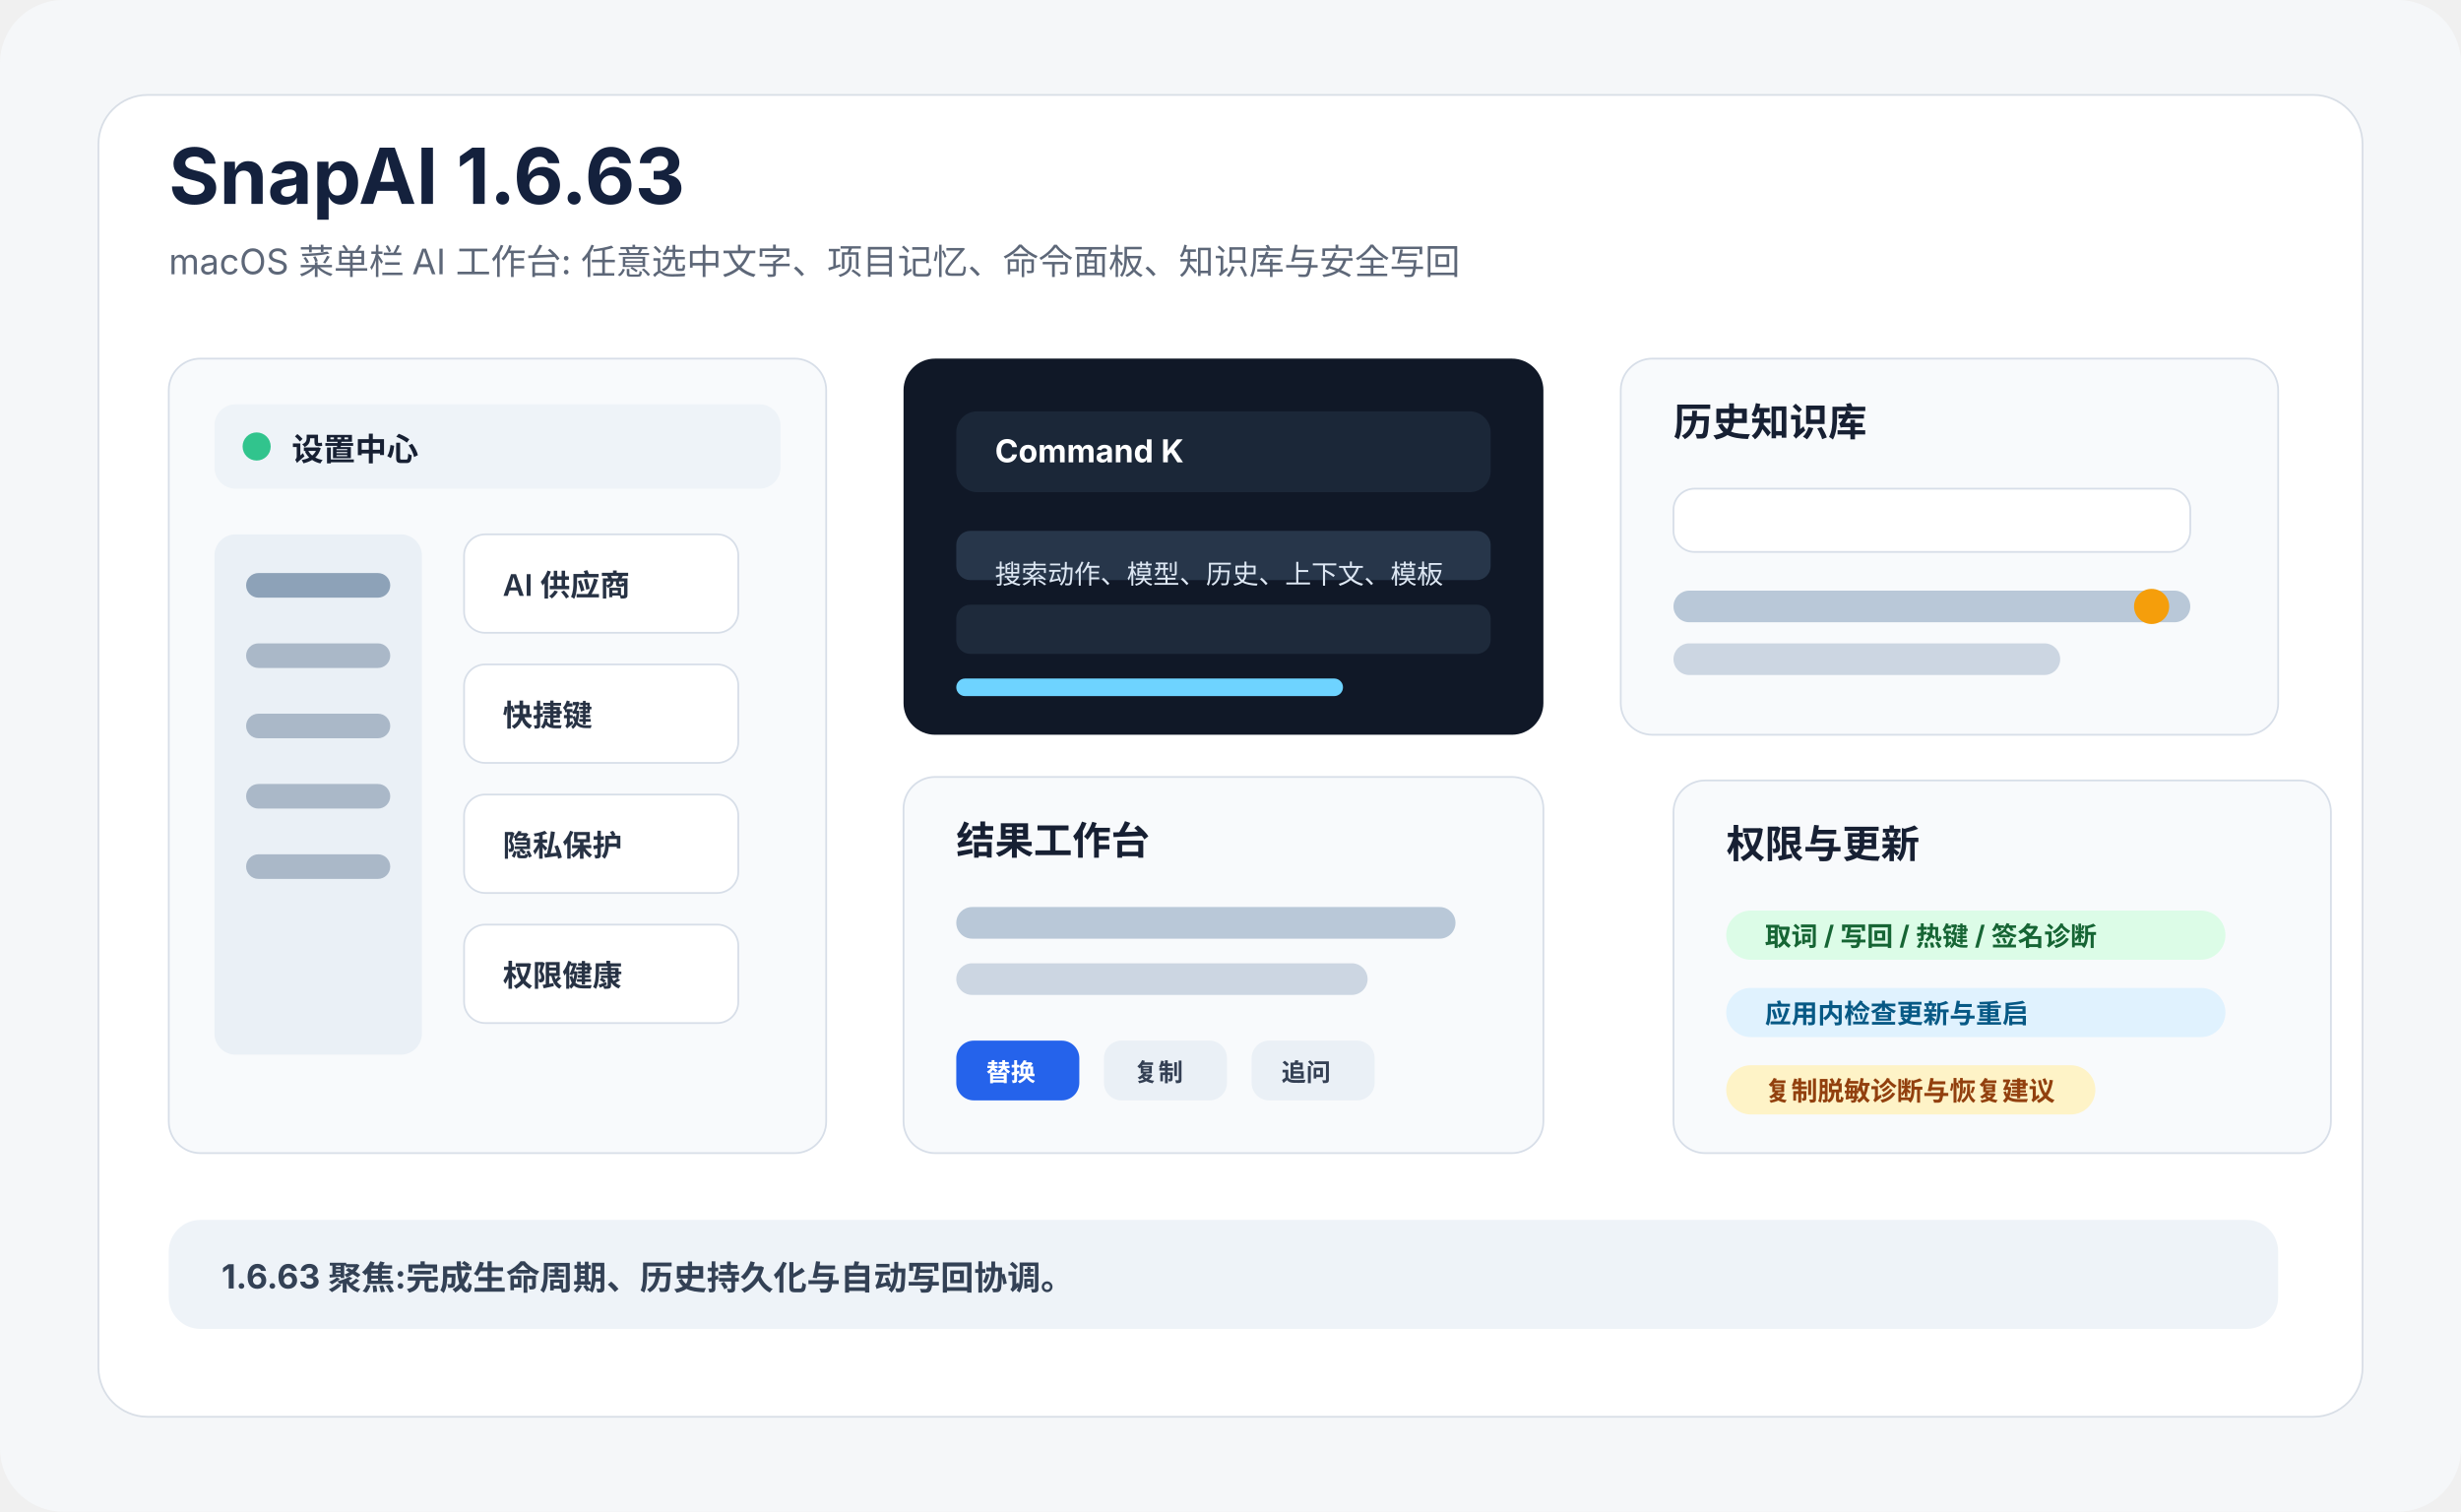
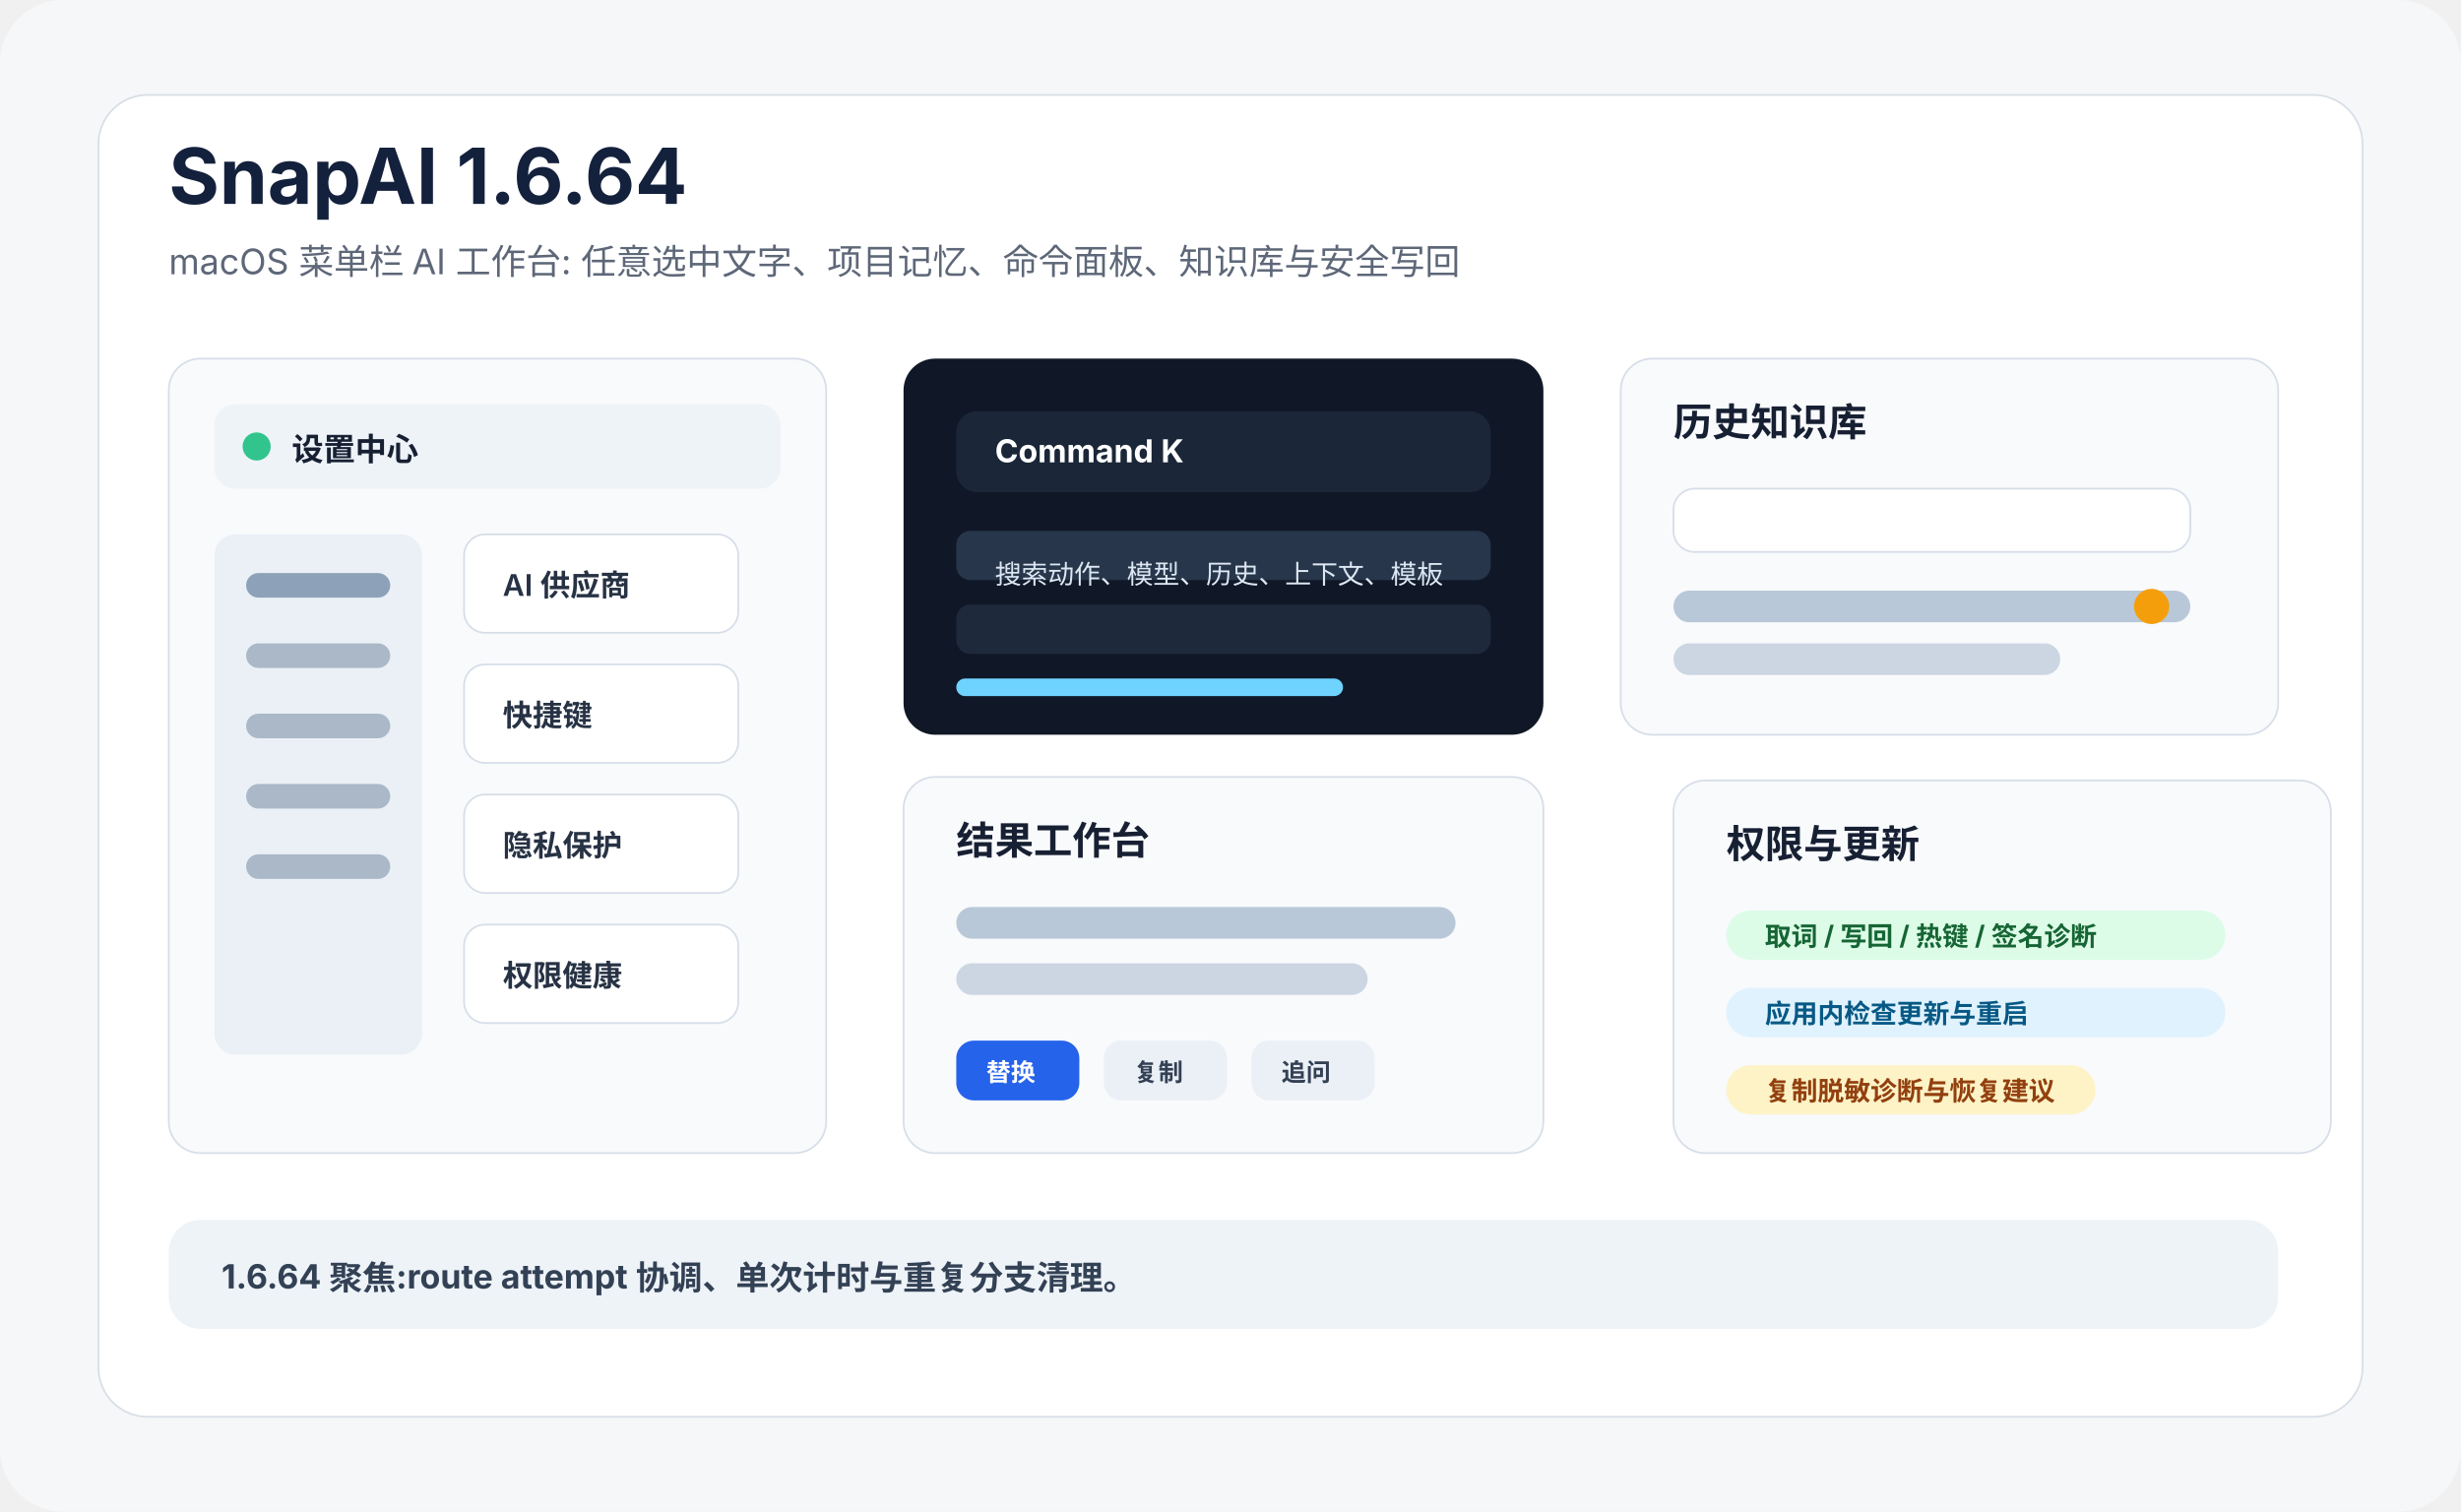
<svg xmlns="http://www.w3.org/2000/svg" width="1400" height="860" viewBox="0 0 1400 860" fill="none">
  <rect width="1400" height="860" rx="36" fill="#F5F7F9" />
  <rect x="56" y="54" width="1288" height="752" rx="28" fill="#FFFFFF" stroke="#D8DEE6" />
-   <text x="96" y="116" fill="#14213D" font-family="-apple-system,BlinkMacSystemFont,Segoe UI,sans-serif" font-size="44" font-weight="700">SnapAI 1.6.63</text>
+   <text x="96" y="116" fill="#14213D" font-family="-apple-system,BlinkMacSystemFont,Segoe UI,sans-serif" font-size="44" font-weight="700">SnapAI 1.6.64</text>
  <text x="96" y="156" fill="#5D6778" font-family="-apple-system,BlinkMacSystemFont,Segoe UI,sans-serif" font-size="20">macOS 菜单栏 AI 工作台: 任意选中文字、项目记忆、命令面板、知识库与安全写回</text>
  <rect x="96" y="204" width="374" height="452" rx="18" fill="#F8FAFC" stroke="#D7DEE8" />
  <rect x="122" y="230" width="322" height="48" rx="12" fill="#EEF3F8" />
  <circle cx="146" cy="254" r="8" fill="#31C48D" />
  <text x="166" y="262" fill="#172033" font-family="-apple-system,BlinkMacSystemFont,Segoe UI,sans-serif" font-size="18" font-weight="650">设置中心</text>
  <rect x="122" y="304" width="118" height="296" rx="12" fill="#EAF0F6" />
  <rect x="140" y="326" width="82" height="14" rx="7" fill="#8DA2B8" />
  <rect x="140" y="366" width="82" height="14" rx="7" fill="#AAB8C8" />
  <rect x="140" y="406" width="82" height="14" rx="7" fill="#AAB8C8" />
  <rect x="140" y="446" width="82" height="14" rx="7" fill="#AAB8C8" />
  <rect x="140" y="486" width="82" height="14" rx="7" fill="#AAB8C8" />
  <rect x="264" y="304" width="156" height="56" rx="12" fill="#FFFFFF" stroke="#D7DEE8" />
  <text x="286" y="339" fill="#273244" font-family="-apple-system,BlinkMacSystemFont,Segoe UI,sans-serif" font-size="17" font-weight="600">AI 供应商</text>
  <rect x="264" y="378" width="156" height="56" rx="12" fill="#FFFFFF" stroke="#D7DEE8" />
  <text x="286" y="413" fill="#273244" font-family="-apple-system,BlinkMacSystemFont,Segoe UI,sans-serif" font-size="17" font-weight="600">快捷键</text>
  <rect x="264" y="452" width="156" height="56" rx="12" fill="#FFFFFF" stroke="#D7DEE8" />
  <text x="286" y="487" fill="#273244" font-family="-apple-system,BlinkMacSystemFont,Segoe UI,sans-serif" font-size="17" font-weight="600">隐私保护</text>
  <rect x="264" y="526" width="156" height="56" rx="12" fill="#FFFFFF" stroke="#D7DEE8" />
  <text x="286" y="561" fill="#273244" font-family="-apple-system,BlinkMacSystemFont,Segoe UI,sans-serif" font-size="17" font-weight="600">权限健康</text>
  <rect x="514" y="204" width="364" height="214" rx="18" fill="#101827" />
  <rect x="544" y="234" width="304" height="46" rx="12" fill="#1B2738" />
  <text x="566" y="263" fill="#FFFFFF" font-family="-apple-system,BlinkMacSystemFont,Segoe UI,sans-serif" font-size="18" font-weight="650">Command K</text>
  <rect x="544" y="302" width="304" height="28" rx="8" fill="#27364A" />
  <rect x="544" y="344" width="304" height="28" rx="8" fill="#1E2A3B" />
  <rect x="544" y="386" width="220" height="10" rx="5" fill="#6ED3FF" />
  <text x="566" y="332" fill="#DDE7F3" font-family="-apple-system,BlinkMacSystemFont,Segoe UI,sans-serif" font-size="15">搜索动作、模型、历史、上下文、模板</text>
  <rect x="514" y="442" width="364" height="214" rx="18" fill="#F8FAFC" stroke="#D7DEE8" />
  <text x="544" y="486" fill="#172033" font-family="-apple-system,BlinkMacSystemFont,Segoe UI,sans-serif" font-size="22" font-weight="700">结果工作台</text>
  <rect x="544" y="516" width="284" height="18" rx="9" fill="#B9C8D8" />
  <rect x="544" y="548" width="234" height="18" rx="9" fill="#CCD6E2" />
  <rect x="544" y="592" width="70" height="34" rx="10" fill="#2563EB" />
  <rect x="628" y="592" width="70" height="34" rx="10" fill="#EAF0F6" />
  <rect x="712" y="592" width="70" height="34" rx="10" fill="#EAF0F6" />
  <text x="561" y="615" fill="#FFFFFF" font-family="-apple-system,BlinkMacSystemFont,Segoe UI,sans-serif" font-size="14" font-weight="700">替换</text>
  <text x="645" y="615" fill="#344054" font-family="-apple-system,BlinkMacSystemFont,Segoe UI,sans-serif" font-size="14" font-weight="700">复制</text>
  <text x="729" y="615" fill="#344054" font-family="-apple-system,BlinkMacSystemFont,Segoe UI,sans-serif" font-size="14" font-weight="700">追问</text>
  <rect x="922" y="204" width="374" height="214" rx="18" fill="#F8FAFC" stroke="#D7DEE8" />
  <text x="952" y="248" fill="#172033" font-family="-apple-system,BlinkMacSystemFont,Segoe UI,sans-serif" font-size="22" font-weight="700">历史知识库</text>
  <rect x="952" y="278" width="294" height="36" rx="12" fill="#FFFFFF" stroke="#D7DEE8" />
  <rect x="952" y="336" width="294" height="18" rx="9" fill="#B9C8D8" />
  <rect x="952" y="366" width="220" height="18" rx="9" fill="#CCD6E2" />
  <circle cx="1224" cy="345" r="10" fill="#F59E0B" />
  <rect x="952" y="444" width="374" height="212" rx="18" fill="#F8FAFC" stroke="#D7DEE8" />
  <text x="982" y="488" fill="#172033" font-family="-apple-system,BlinkMacSystemFont,Segoe UI,sans-serif" font-size="22" font-weight="700">权限与更新</text>
  <rect x="982" y="518" width="284" height="28" rx="14" fill="#DCFCE7" />
  <rect x="982" y="562" width="284" height="28" rx="14" fill="#E0F2FE" />
  <rect x="982" y="606" width="210" height="28" rx="14" fill="#FEF3C7" />
  <text x="1004" y="538" fill="#166534" font-family="-apple-system,BlinkMacSystemFont,Segoe UI,sans-serif" font-size="15" font-weight="650">取词 / 写回 / 热键 / 签名诊断</text>
  <text x="1004" y="582" fill="#075985" font-family="-apple-system,BlinkMacSystemFont,Segoe UI,sans-serif" font-size="15" font-weight="650">应用内检查更新与重启</text>
  <text x="1004" y="626" fill="#92400E" font-family="-apple-system,BlinkMacSystemFont,Segoe UI,sans-serif" font-size="15" font-weight="650">复制脱敏诊断与恢复建议</text>
  <rect x="96" y="694" width="1200" height="62" rx="18" fill="#EEF3F8" />
-   <text x="126" y="733" fill="#334155" font-family="-apple-system,BlinkMacSystemFont,Segoe UI,sans-serif" font-size="19" font-weight="650">1.6.63 聚焦:完成生命周期、历史持久化与自动写回协调。</text>
+   <text x="126" y="733" fill="#334155" font-family="-apple-system,BlinkMacSystemFont,Segoe UI,sans-serif" font-size="19" font-weight="650">1.6.64 聚焦:route attempt 协调、单次计时与重复分支清理。</text>
</svg>
